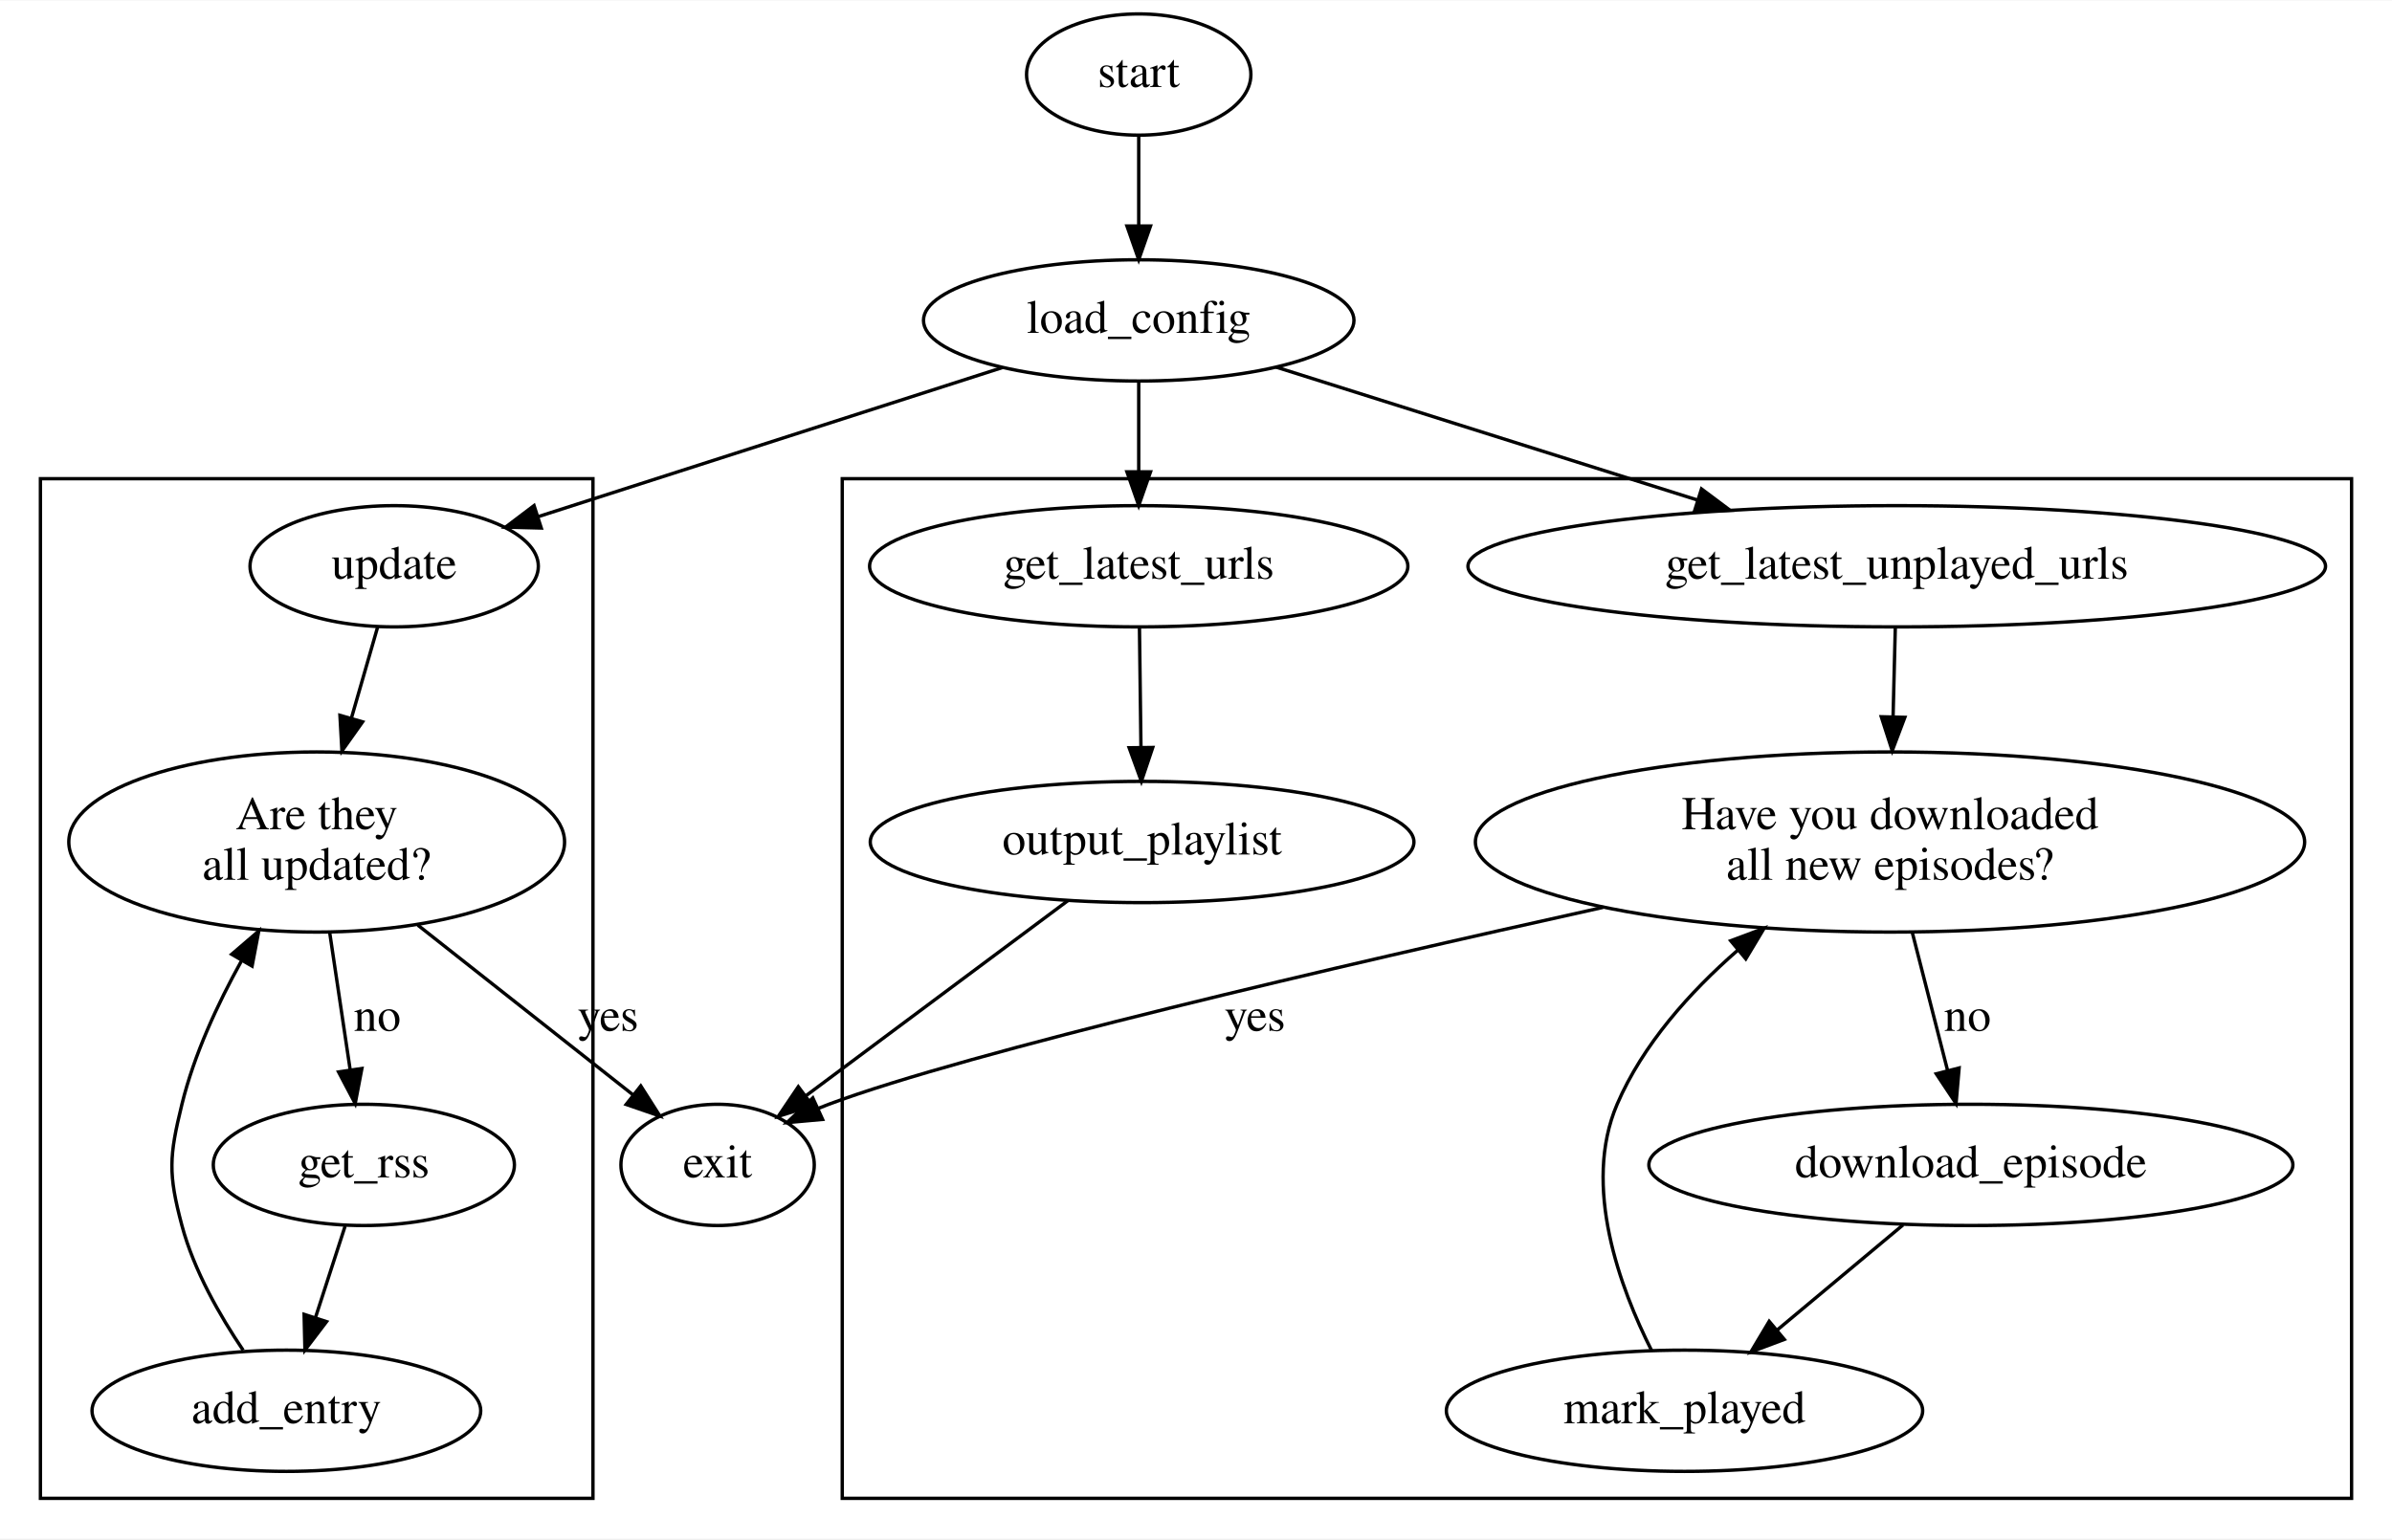
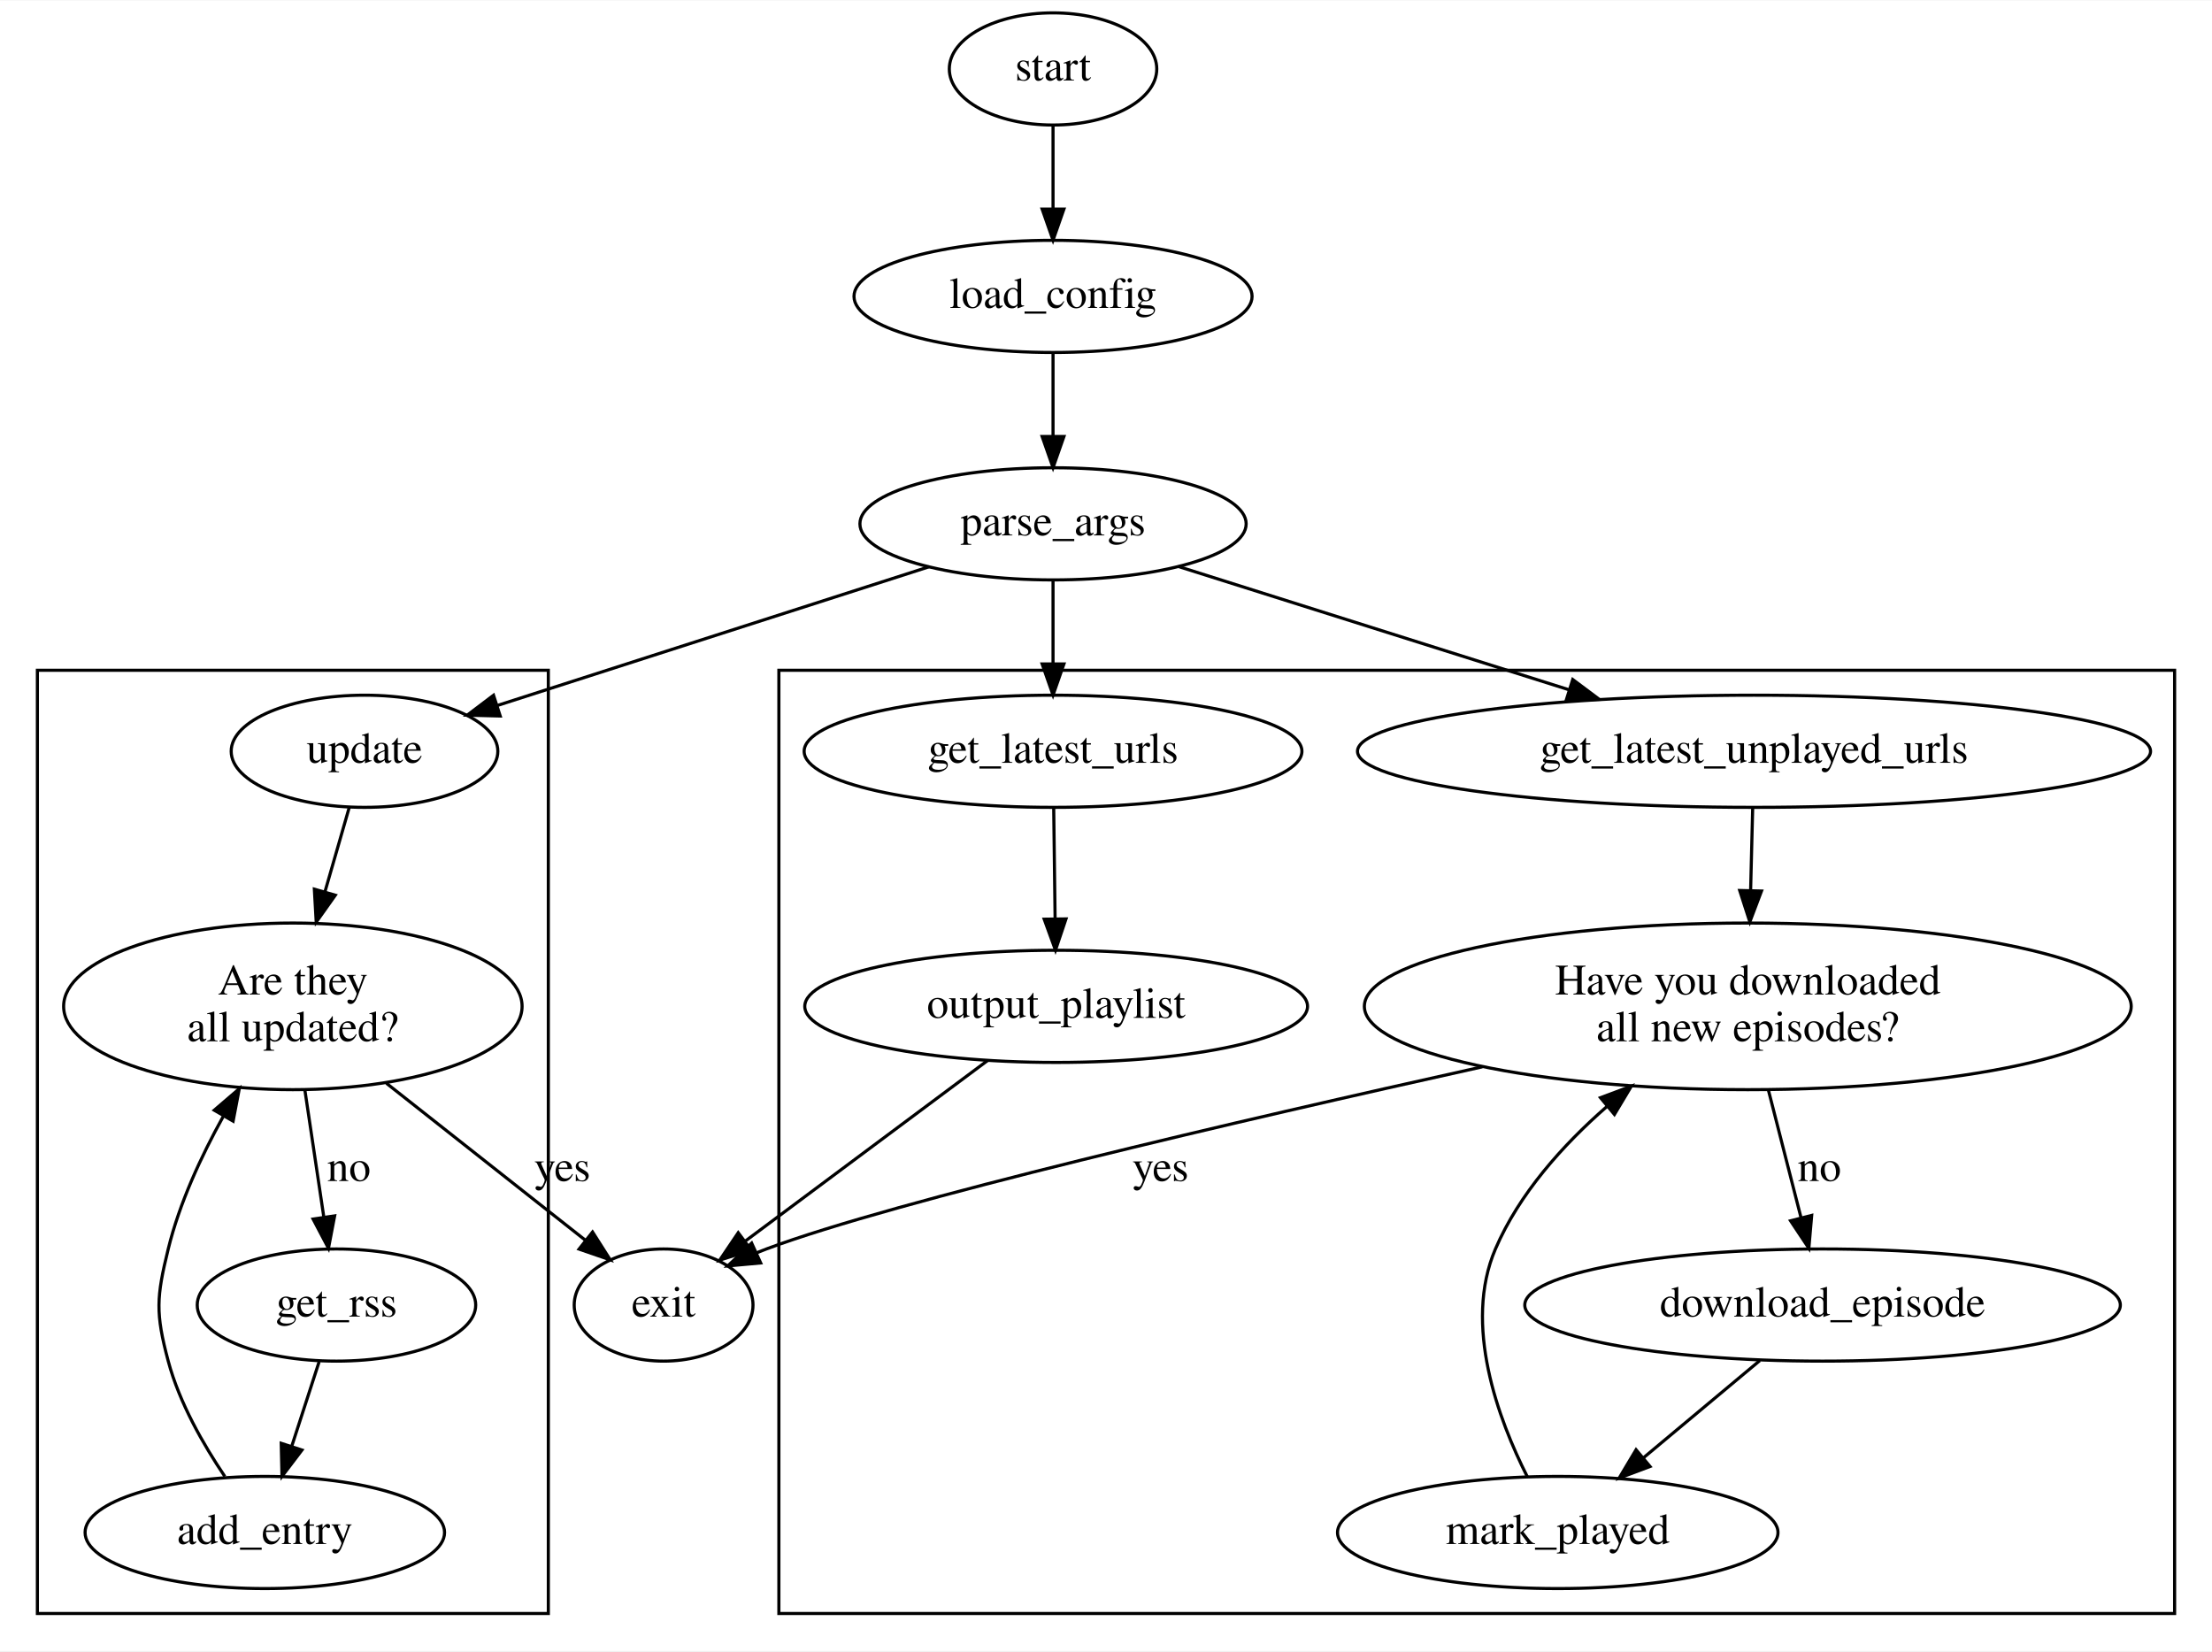
- <svg xmlns="http://www.w3.org/2000/svg" width="710pt" height="457pt" viewBox="0.00 0.00 710.00 456.74">
-   <g id="graph0" class="graph" transform="scale(1 1) rotate(0) translate(4 452.74)">
-     <polygon fill="white" stroke="none" points="-4,4 -4,-452.74 706,-452.74 706,4 -4,4" />
+ <svg xmlns="http://www.w3.org/2000/svg" width="710pt" height="530pt" viewBox="0.00 0.00 710.00 529.74">
+   <g id="graph0" class="graph" transform="scale(1 1) rotate(0) translate(4 525.74)">
+     <polygon fill="white" stroke="none" points="-4,4 -4,-525.74 706,-525.74 706,4 -4,4" />
    <g id="clust1" class="cluster">
      <polygon fill="none" stroke="black" points="8,-8 8,-310.74 172,-310.74 172,-8 8,-8" />
    </g>
    <g id="clust2" class="cluster">
      <polygon fill="none" stroke="black" points="246,-8 246,-310.74 694,-310.74 694,-8 246,-8" />
    </g>
    <g id="node1" class="node">
-       <ellipse fill="none" stroke="black" cx="334" cy="-430.74" rx="33.295" ry="18" />
-       <text text-anchor="middle" x="334" y="-427.04" font-family="Times,serif" font-size="14.00">start</text>
+       <ellipse fill="none" stroke="black" cx="334" cy="-503.74" rx="33.295" ry="18" />
+       <text text-anchor="middle" x="334" y="-500.04" font-family="Times,serif" font-size="14.00">start</text>
    </g>
    <g id="node2" class="node">
-       <ellipse fill="none" stroke="black" cx="334" cy="-357.74" rx="63.889" ry="18" />
-       <text text-anchor="middle" x="334" y="-354.04" font-family="Times,serif" font-size="14.00">load_config</text>
+       <ellipse fill="none" stroke="black" cx="334" cy="-430.74" rx="63.889" ry="18" />
+       <text text-anchor="middle" x="334" y="-427.04" font-family="Times,serif" font-size="14.00">load_config</text>
    </g>
    <g id="edge1" class="edge">
+       <path fill="none" stroke="black" d="M334,-485.553C334,-477.53 334,-467.788 334,-458.809" />
+       <polygon fill="black" stroke="black" points="337.5,-458.769 334,-448.769 330.5,-458.769 337.5,-458.769" />
+     </g>
+     <g id="node3" class="node">
+       <ellipse fill="none" stroke="black" cx="334" cy="-357.74" rx="61.99" ry="18" />
+       <text text-anchor="middle" x="334" y="-354.04" font-family="Times,serif" font-size="14.00">parse_args</text>
+     </g>
+     <g id="edge2" class="edge">
      <path fill="none" stroke="black" d="M334,-412.553C334,-404.53 334,-394.788 334,-385.809" />
      <polygon fill="black" stroke="black" points="337.5,-385.769 334,-375.769 330.5,-385.769 337.5,-385.769" />
    </g>
-     <g id="node3" class="node">
+     <g id="node4" class="node">
      <ellipse fill="none" stroke="black" cx="113" cy="-284.74" rx="42.793" ry="18" />
      <text text-anchor="middle" x="113" y="-281.04" font-family="Times,serif" font-size="14.00">update</text>
    </g>
-     <g id="edge2" class="edge">
-       <path fill="none" stroke="black" d="M293.465,-343.718C254.407,-331.17 195.538,-312.257 155.751,-299.475" />
-       <polygon fill="black" stroke="black" points="156.662,-296.091 146.071,-296.365 154.521,-302.756 156.662,-296.091" />
+     <g id="edge3" class="edge">
+       <path fill="none" stroke="black" d="M294.234,-343.965C255.168,-331.414 195.753,-312.326 155.704,-299.459" />
+       <polygon fill="black" stroke="black" points="156.555,-296.057 145.963,-296.33 154.413,-302.721 156.555,-296.057" />
    </g>
-     <g id="node4" class="node">
+     <g id="node5" class="node">
      <ellipse fill="none" stroke="black" cx="559" cy="-284.74" rx="127.277" ry="18" />
      <text text-anchor="middle" x="559" y="-281.04" font-family="Times,serif" font-size="14.00">get_latest_unplayed_urls</text>
    </g>
-     <g id="edge3" class="edge">
-       <path fill="none" stroke="black" d="M374.746,-343.883C409.652,-332.868 460.377,-316.861 499.771,-304.43" />
-       <polygon fill="black" stroke="black" points="501.043,-307.699 509.526,-301.352 498.936,-301.023 501.043,-307.699" />
+     <g id="edge4" class="edge">
+       <path fill="none" stroke="black" d="M374.225,-344.047C409.141,-333.029 460.163,-316.929 499.751,-304.437" />
+       <polygon fill="black" stroke="black" points="500.811,-307.772 509.294,-301.425 498.704,-301.097 500.811,-307.772" />
    </g>
-     <g id="node5" class="node">
+     <g id="node6" class="node">
      <ellipse fill="none" stroke="black" cx="334" cy="-284.74" rx="79.886" ry="18" />
      <text text-anchor="middle" x="334" y="-281.04" font-family="Times,serif" font-size="14.00">get_latest_urls</text>
    </g>
-     <g id="edge4" class="edge">
+     <g id="edge5" class="edge">
      <path fill="none" stroke="black" d="M334,-339.553C334,-331.53 334,-321.788 334,-312.809" />
      <polygon fill="black" stroke="black" points="337.5,-312.769 334,-302.769 330.5,-312.769 337.5,-312.769" />
    </g>
-     <g id="node6" class="node">
+     <g id="node7" class="node">
      <ellipse fill="none" stroke="black" cx="90" cy="-202.87" rx="73.578" ry="26.741" />
      <text text-anchor="middle" x="90" y="-206.67" font-family="Times,serif" font-size="14.00">Are they</text>
      <text text-anchor="middle" x="90" y="-191.67" font-family="Times,serif" font-size="14.00">all updated?</text>
    </g>
-     <g id="edge5" class="edge">
+     <g id="edge6" class="edge">
      <path fill="none" stroke="black" d="M108.122,-266.802C105.832,-258.849 103.011,-249.051 100.282,-239.574" />
      <polygon fill="black" stroke="black" points="103.628,-238.546 97.497,-229.905 96.901,-240.483 103.628,-238.546" />
    </g>
-     <g id="node9" class="node">
+     <g id="node10" class="node">
      <ellipse fill="none" stroke="black" cx="557" cy="-202.87" rx="123.073" ry="26.741" />
      <text text-anchor="middle" x="557" y="-206.67" font-family="Times,serif" font-size="14.00">Have you downloaded</text>
      <text text-anchor="middle" x="557" y="-191.67" font-family="Times,serif" font-size="14.00">all new episodes?</text>
    </g>
-     <g id="edge9" class="edge">
+     <g id="edge10" class="edge">
      <path fill="none" stroke="black" d="M558.566,-266.41C558.372,-258.676 558.136,-249.256 557.907,-240.098" />
      <polygon fill="black" stroke="black" points="561.403,-239.883 557.654,-229.974 554.405,-240.059 561.403,-239.883" />
    </g>
-     <g id="node12" class="node">
+     <g id="node13" class="node">
      <ellipse fill="none" stroke="black" cx="335" cy="-202.87" rx="80.686" ry="18" />
      <text text-anchor="middle" x="335" y="-199.17" font-family="Times,serif" font-size="14.00">output_playlist</text>
    </g>
-     <g id="edge13" class="edge">
+     <g id="edge14" class="edge">
      <path fill="none" stroke="black" d="M334.217,-266.41C334.346,-256.082 334.513,-242.748 334.66,-231.046" />
      <polygon fill="black" stroke="black" points="338.161,-230.936 334.787,-220.892 331.162,-230.848 338.161,-230.936" />
    </g>
-     <g id="node7" class="node">
+     <g id="node8" class="node">
      <ellipse fill="none" stroke="black" cx="104" cy="-107" rx="44.693" ry="18" />
      <text text-anchor="middle" x="104" y="-103.3" font-family="Times,serif" font-size="14.00">get_rss</text>
    </g>
-     <g id="edge6" class="edge">
+     <g id="edge7" class="edge">
      <path fill="none" stroke="black" d="M93.863,-175.971C95.747,-163.337 98.014,-148.139 99.925,-135.32" />
      <polygon fill="black" stroke="black" points="103.418,-135.628 101.432,-125.221 96.495,-134.596 103.418,-135.628" />
      <text text-anchor="middle" x="108" y="-146.8" font-family="Times,serif" font-size="14.00">no</text>
    </g>
-     <g id="node13" class="node">
+     <g id="node14" class="node">
      <ellipse fill="none" stroke="black" cx="209" cy="-107" rx="28.695" ry="18" />
      <text text-anchor="middle" x="209" y="-103.3" font-family="Times,serif" font-size="14.00">exit</text>
    </g>
-     <g id="edge16" class="edge">
+     <g id="edge17" class="edge">
      <path fill="none" stroke="black" d="M120.029,-178.183C139.733,-162.64 165.205,-142.546 183.842,-127.845" />
      <polygon fill="black" stroke="black" points="186.195,-130.447 191.879,-121.505 181.86,-124.951 186.195,-130.447" />
      <text text-anchor="middle" x="176.5" y="-146.8" font-family="Times,serif" font-size="14.00">yes</text>
    </g>
-     <g id="node8" class="node">
+     <g id="node9" class="node">
      <ellipse fill="none" stroke="black" cx="81" cy="-34" rx="57.69" ry="18" />
      <text text-anchor="middle" x="81" y="-30.3" font-family="Times,serif" font-size="14.00">add_entry</text>
    </g>
-     <g id="edge7" class="edge">
+     <g id="edge8" class="edge">
      <path fill="none" stroke="black" d="M98.432,-88.813C95.805,-80.702 92.609,-70.835 89.674,-61.777" />
      <polygon fill="black" stroke="black" points="92.928,-60.464 86.516,-52.029 86.269,-62.621 92.928,-60.464" />
    </g>
-     <g id="edge8" class="edge">
+     <g id="edge9" class="edge">
      <path fill="none" stroke="black" d="M68.174,-51.973C61.315,-62.13 53.565,-75.63 50,-89 45.878,-104.46 46.198,-109.458 50,-125 53.596,-139.699 60.541,-154.714 67.648,-167.528" />
      <polygon fill="black" stroke="black" points="64.766,-169.535 72.807,-176.434 70.823,-166.026 64.766,-169.535" />
    </g>
-     <g id="node10" class="node">
+     <g id="node11" class="node">
      <ellipse fill="none" stroke="black" cx="581" cy="-107" rx="95.583" ry="18" />
      <text text-anchor="middle" x="581" y="-103.3" font-family="Times,serif" font-size="14.00">download_episode</text>
    </g>
-     <g id="edge10" class="edge">
+     <g id="edge11" class="edge">
      <path fill="none" stroke="black" d="M563.622,-175.971C566.884,-163.211 570.815,-147.835 574.113,-134.937" />
      <polygon fill="black" stroke="black" points="577.511,-135.777 576.597,-125.221 570.729,-134.043 577.511,-135.777" />
      <text text-anchor="middle" x="580" y="-146.8" font-family="Times,serif" font-size="14.00">no</text>
    </g>
-     <g id="edge14" class="edge">
+     <g id="edge15" class="edge">
      <path fill="none" stroke="black" d="M471.8,-183.46C393.536,-166.116 283.593,-140.538 242,-125 240.974,-124.617 239.938,-124.209 238.899,-123.783" />
      <polygon fill="black" stroke="black" points="240.162,-120.512 229.61,-119.558 237.263,-126.884 240.162,-120.512" />
      <text text-anchor="middle" x="368.5" y="-146.8" font-family="Times,serif" font-size="14.00">yes</text>
    </g>
-     <g id="node11" class="node">
+     <g id="node12" class="node">
      <ellipse fill="none" stroke="black" cx="496" cy="-34" rx="70.688" ry="18" />
      <text text-anchor="middle" x="496" y="-30.3" font-family="Times,serif" font-size="14.00">mark_played</text>
    </g>
-     <g id="edge11" class="edge">
+     <g id="edge12" class="edge">
      <path fill="none" stroke="black" d="M560.856,-89.174C549.661,-79.822 535.572,-68.054 523.388,-57.877" />
      <polygon fill="black" stroke="black" points="525.625,-55.185 515.706,-51.46 521.137,-60.557 525.625,-55.185" />
    </g>
-     <g id="edge12" class="edge">
+     <g id="edge13" class="edge">
      <path fill="none" stroke="black" d="M486.263,-51.833C476.897,-70.361 465.575,-100.734 476,-125 483.619,-142.735 497.564,-158.302 511.761,-170.705" />
      <polygon fill="black" stroke="black" points="509.712,-173.553 519.636,-177.264 514.192,-168.175 509.712,-173.553" />
    </g>
-     <g id="edge15" class="edge">
+     <g id="edge16" class="edge">
      <path fill="none" stroke="black" d="M313.052,-185.519C291.42,-169.403 258.351,-144.766 235.319,-127.607" />
      <polygon fill="black" stroke="black" points="237.138,-124.598 227.028,-121.431 232.956,-130.212 237.138,-124.598" />
    </g>
  </g>
</svg>
